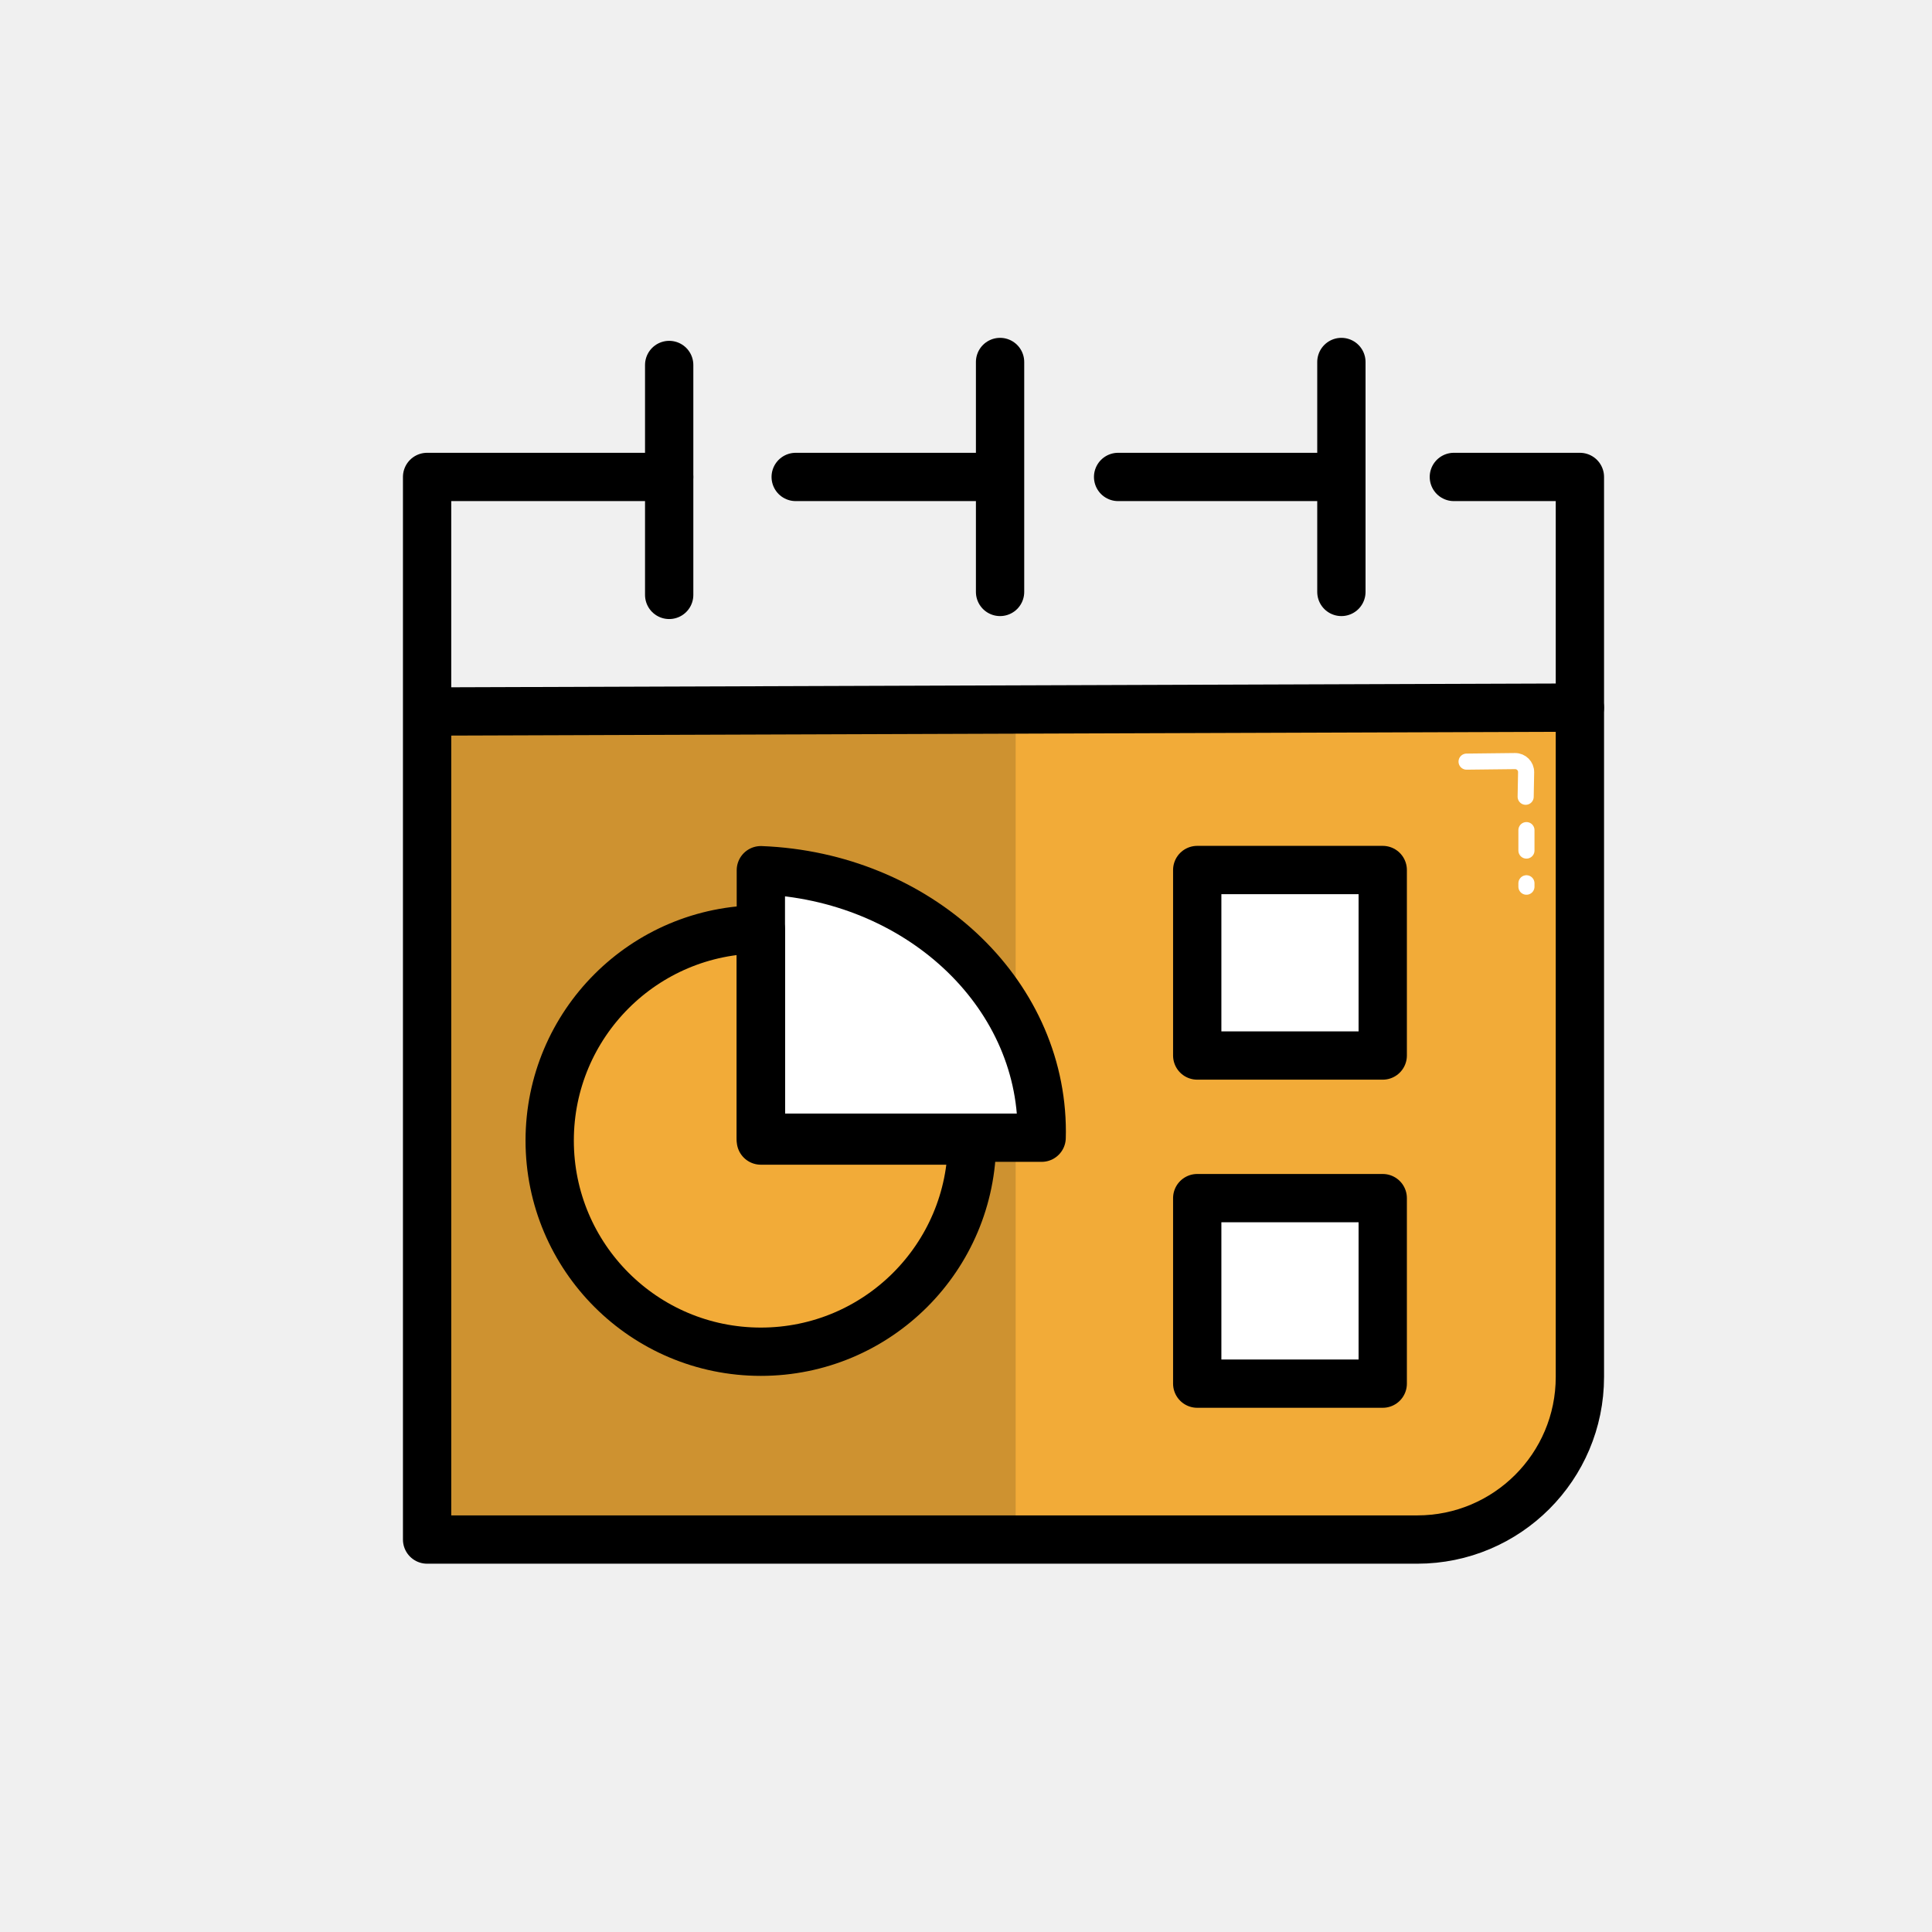
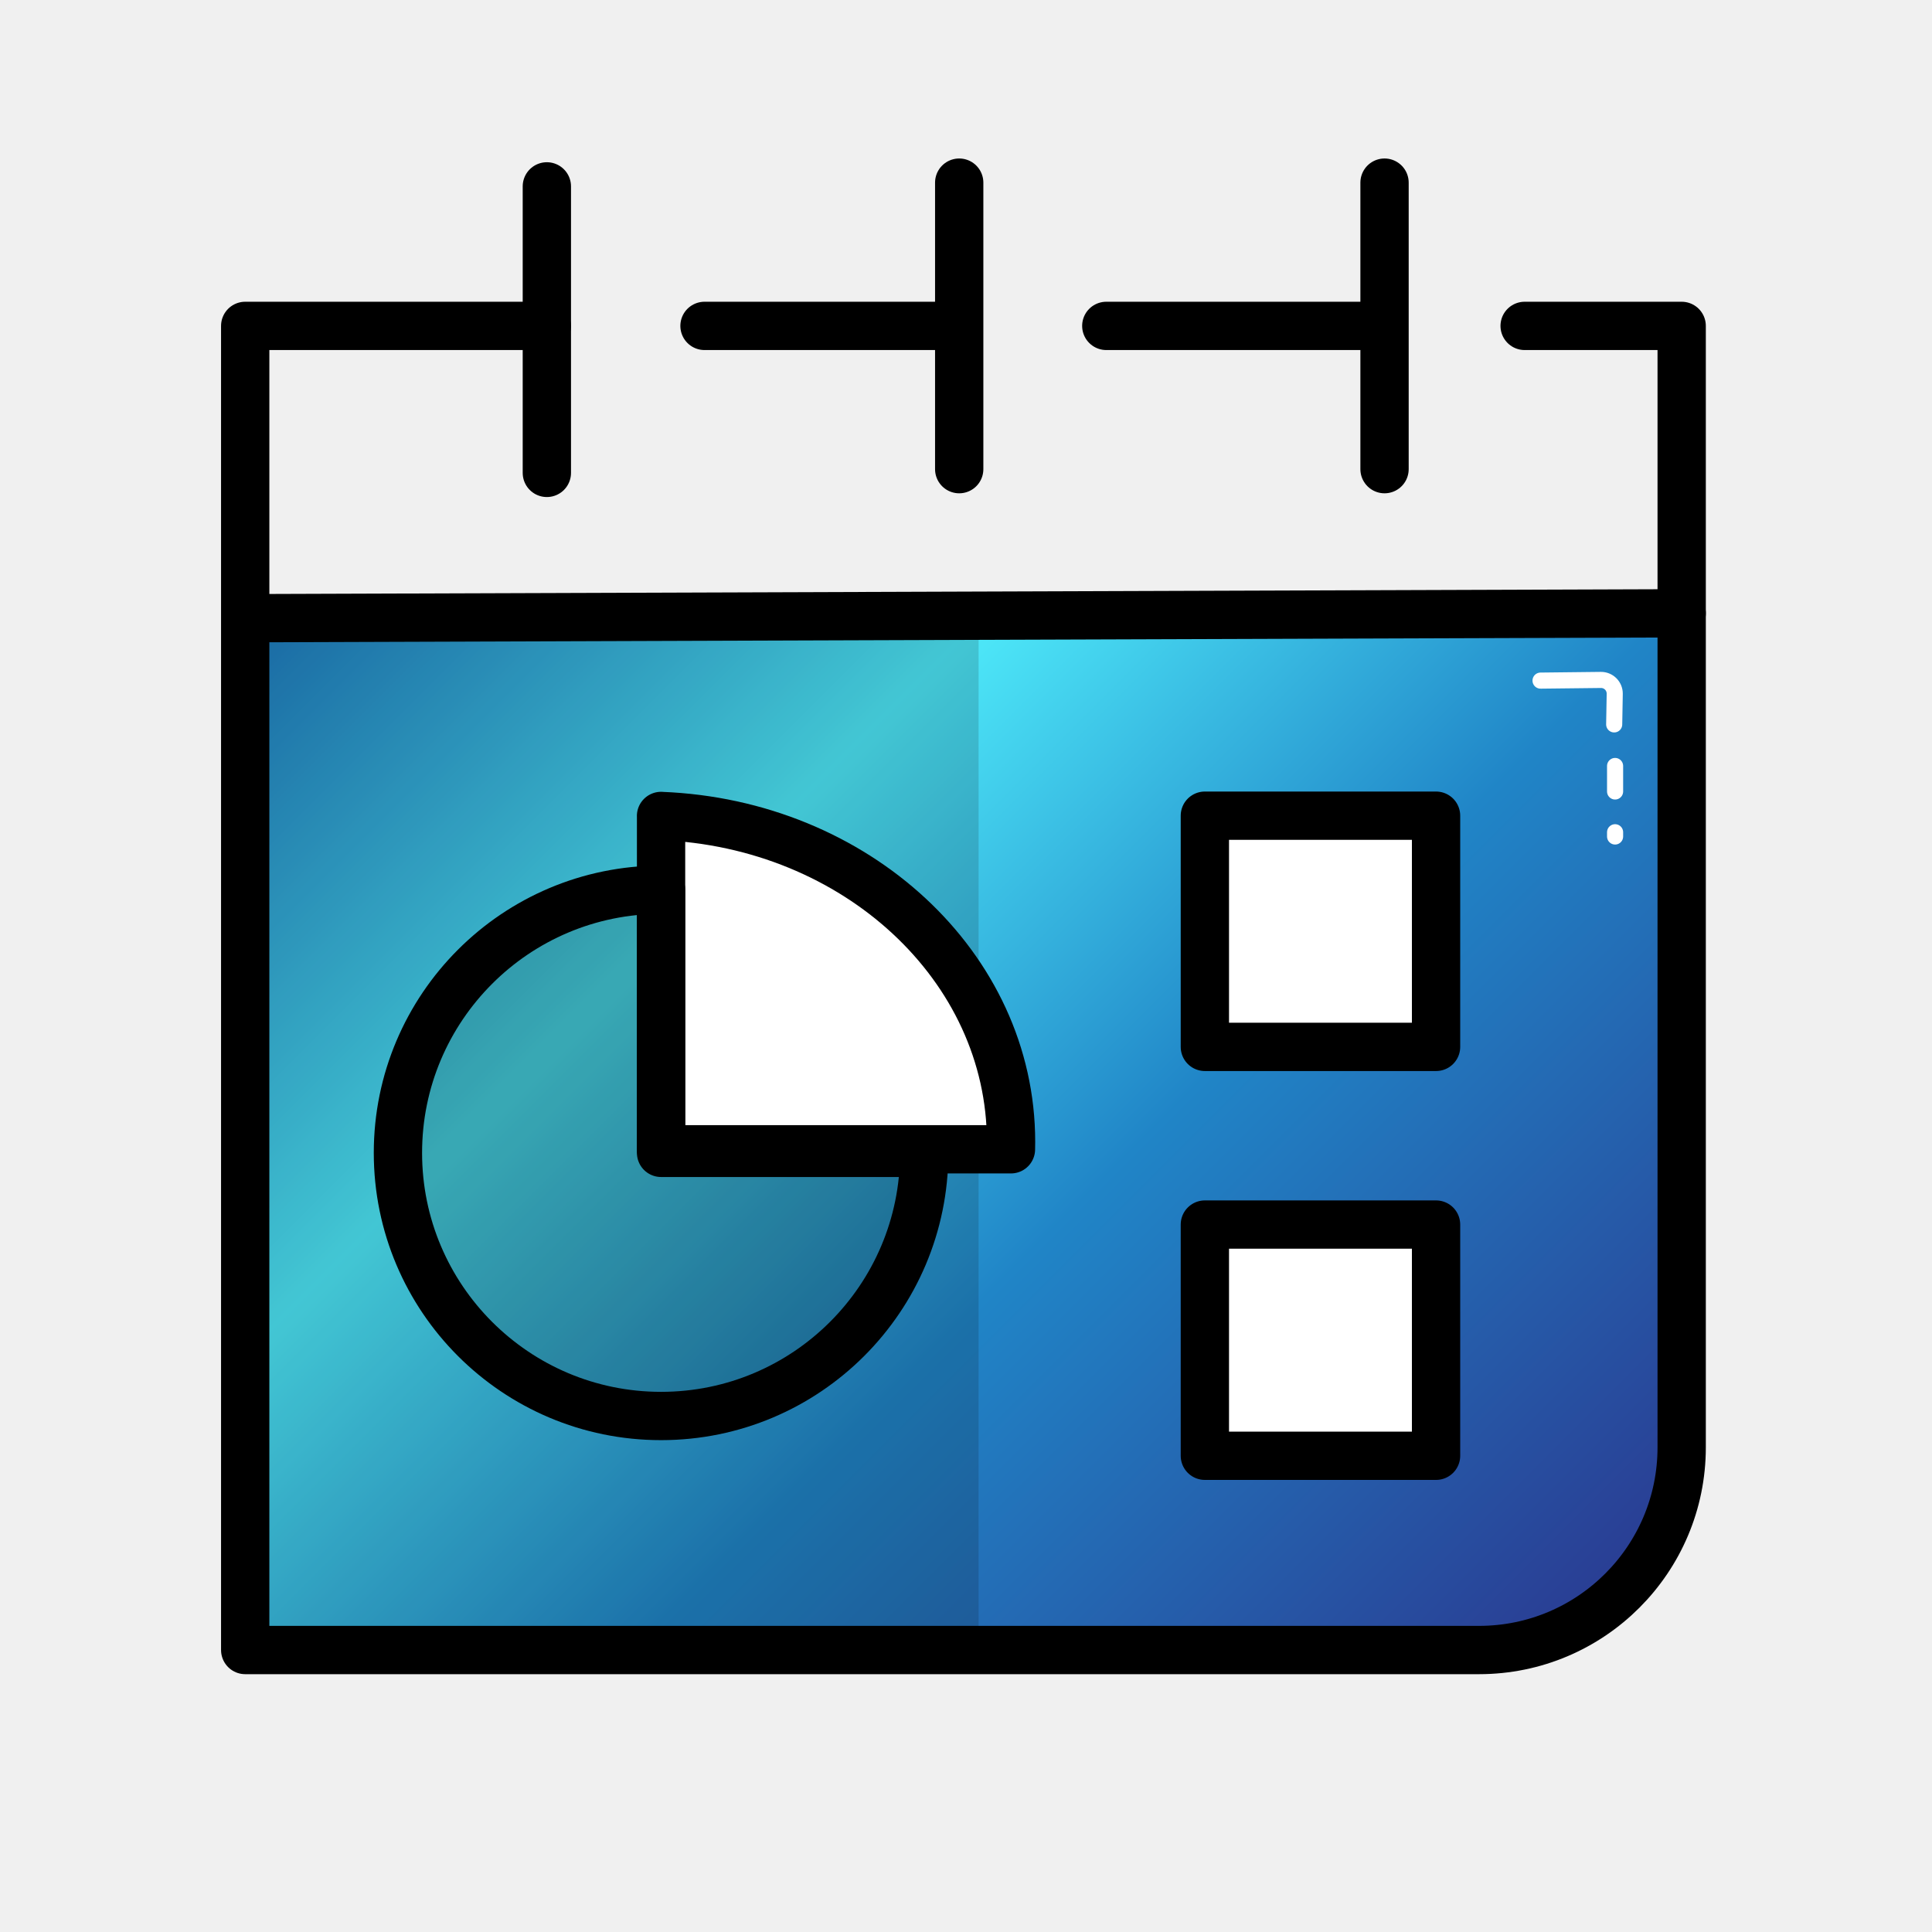
<svg xmlns="http://www.w3.org/2000/svg" viewBox="0 0 600 600">
-   <g id="color">
-     <path d="M134.52,220.37H490.64v204.61c0,27.87-22.63,50.5-50.5,50.5H134.52V220.37h0Z" style="fill:#f2ab38;" />
+   <defs>
+     <linearGradient id="Unbenannter_Verlauf_21" x1="109.96" y1="159.77" x2="476.01" y2="525.82" gradientUnits="userSpaceOnUse">
+       <stop offset="0" stop-color="#974619" />
+       <stop offset=".08" stop-color="#b26f49" />
+       <stop offset=".18" stop-color="#d7a58a" />
+       <stop offset=".26" stop-color="#efc7b2" />
+       <stop offset=".3" stop-color="#f8d5c2" />
+       <stop offset=".34" stop-color="#e9c3b0" />
+       <stop offset=".47" stop-color="#b98a74" />
+       <stop offset=".57" stop-color="#966049" />
+       <stop offset=".66" stop-color="#81462e" />
+       <stop offset=".71" stop-color="#793d25" />
+       <stop offset="1" stop-color="#6d3119" />
+     </linearGradient>
+     <linearGradient id="Unbenannter_Verlauf_18" x1="109.96" y1="159.77" x2="476.01" y2="525.82" gradientUnits="userSpaceOnUse">
+       <stop offset="0" stop-color="#9a9b9f" />
+       <stop offset=".31" stop-color="#fefefe" />
+       <stop offset=".38" stop-color="#e0e0e1" />
+       <stop offset=".47" stop-color="#c1c1c3" />
+       <stop offset=".54" stop-color="#adaeb0" />
+       <stop offset=".6" stop-color="#a7a8aa" />
+       <stop offset=".72" stop-color="#abacae" />
+       <stop offset=".86" stop-color="#b8b9bb" />
+       <stop offset="1" stop-color="#cdced0" />
+     </linearGradient>
+     <linearGradient id="Neues_Verlaufsfeld_1" x1="109.96" y1="159.77" x2="476.01" y2="525.82" gradientUnits="userSpaceOnUse">
+       <stop offset="0" stop-color="#a36d0a" />
+       <stop offset=".31" stop-color="#f8fb9f" />
+       <stop offset=".6" stop-color="#cf9618" />
+       <stop offset="1" stop-color="#a16705" />
+     </linearGradient>
+     <linearGradient id="Unbenannter_Verlauf_24" x1="109.96" y1="159.77" x2="476.01" y2="525.82" gradientUnits="userSpaceOnUse">
+       <stop offset="0" stop-color="#1d7abf" />
+       <stop offset=".31" stop-color="#4ee9f9" />
+       <stop offset=".6" stop-color="#2085c7" />
+       <stop offset="1" stop-color="#2a3b92" />
+     </linearGradient>
+   </defs>
+   <g id="lvl-1">
+     <path d="m78.49,191.24h443.78v267.4c0,27.87-22.63,50.5-50.5,50.5H78.49V191.24h0Z" style="fill:url(#Unbenannter_Verlauf_21);" />
  </g>
-   <g id="Ebene_2">
+   <g id="lvl-2">
+     <path d="m78.49,191.24h443.78v267.4c0,27.87-22.63,50.5-50.5,50.5H78.49V191.24h0Z" style="fill:url(#Unbenannter_Verlauf_18);" />
+   </g>
+   <g id="lvl-3">
+     <path d="m78.49,191.24h443.78v267.4c0,27.87-22.63,50.5-50.5,50.5H78.49V191.24h0Z" style="fill:url(#Neues_Verlaufsfeld_1);" />
+   </g>
+   <g id="lvl-max">
+     <path d="m78.49,191.24h443.78v267.4c0,27.87-22.63,50.5-50.5,50.5H78.49V191.24h0Z" style="fill:url(#Unbenannter_Verlauf_24);" />
+   </g>
+   <g id="icons">
    <g>
-       <path d="M451.51,148.12h39.14V427.61c0,27.9-22.62,50.51-50.51,50.51H132.64V148.12h75.17" style="fill:none; stroke:#000; stroke-linecap:round; stroke-linejoin:round; stroke-width:15px;" />
-       <line x1="347.24" y1="148.12" x2="416.41" y2="148.12" style="fill:none; stroke:#000; stroke-linecap:round; stroke-linejoin:round; stroke-width:15px;" />
-       <line x1="247.11" y1="148.12" x2="309.08" y2="148.12" style="fill:none; stroke:#000; stroke-linecap:round; stroke-linejoin:round; stroke-width:15px;" />
-       <line x1="207.82" y1="113.35" x2="207.82" y2="184.75" style="fill:none; stroke:#000; stroke-linecap:round; stroke-linejoin:round; stroke-width:15px;" />
-       <line x1="310.58" y1="112.42" x2="310.58" y2="183.83" style="fill:none; stroke:#000; stroke-linecap:round; stroke-linejoin:round; stroke-width:15px;" />
-       <line x1="416.58" y1="112.42" x2="416.58" y2="183.83" style="fill:none; stroke:#000; stroke-linecap:round; stroke-linejoin:round; stroke-width:15px;" />
-       <path d="M132.64,220.35V478.12h182.78V220.35H132.64Zm103.64,199.44c-36.22,0-65.58-29.36-65.58-65.58s29.36-65.58,65.58-65.58v65.58h65.58c0,36.22-29.36,65.58-65.58,65.58Z" style="opacity:.15;" />
-       <line x1="134.52" y1="220.96" x2="490.64" y2="219.75" style="fill:none; stroke:#000; stroke-linecap:round; stroke-linejoin:round; stroke-width:15px;" />
-       <path d="M236.29,270.25v83.07h87.2c.02-.62,.03-1.24,.03-1.86,0-43.69-38.7-79.32-87.23-81.21Z" style="fill:#fff; stroke:#000; stroke-linecap:round; stroke-linejoin:round; stroke-width:15px;" />
-       <path d="M236.29,288.63c-36.22,0-65.58,29.36-65.58,65.58s29.36,65.58,65.58,65.58,65.58-29.36,65.58-65.58h-65.58v-65.58Z" style="fill:none; stroke:#000; stroke-linecap:round; stroke-linejoin:round; stroke-width:15px;" />
-       <rect x="371.81" y="270.19" width="57.61" height="57.61" style="fill:#fff; stroke:#000; stroke-linecap:round; stroke-linejoin:round; stroke-width:15px;" />
-       <rect x="371.81" y="372.09" width="57.61" height="57.61" style="fill:#fff; stroke:#000; stroke-linecap:round; stroke-linejoin:round; stroke-width:15px;" />
+       <path d="m473.49,101.21h48.77v348.28c0,34.76-28.18,62.94-62.94,62.94H76.15V101.21h93.67" style="fill:none; stroke:#000; stroke-linecap:round; stroke-linejoin:round; stroke-width:15px;" />
+       <line x1="343.57" y1="101.21" x2="429.76" y2="101.21" style="fill:none; stroke:#000; stroke-linecap:round; stroke-linejoin:round; stroke-width:15px;" />
+       <line x1="218.79" y1="101.21" x2="296.02" y2="101.21" style="fill:none; stroke:#000; stroke-linecap:round; stroke-linejoin:round; stroke-width:15px;" />
+       <line x1="169.83" y1="57.88" x2="169.83" y2="146.86" style="fill:none; stroke:#000; stroke-linecap:round; stroke-linejoin:round; stroke-width:15px;" />
+       <line x1="297.89" y1="56.72" x2="297.89" y2="145.7" style="fill:none; stroke:#000; stroke-linecap:round; stroke-linejoin:round; stroke-width:15px;" />
+       <line x1="429.98" y1="56.72" x2="429.98" y2="145.7" style="fill:none; stroke:#000; stroke-linecap:round; stroke-linejoin:round; stroke-width:15px;" />
+       <g>
+         <rect x="76.15" y="191.22" width="227.76" height="321.22" style="opacity:.15;" />
+         <path d="m205.3,439.75c-45.13,0-81.72-36.59-81.72-81.72s36.59-81.72,81.72-81.72v81.72h81.72c0,45.13-36.59,81.72-81.72,81.72Z" style="opacity:.15;" />
+       </g>
+       <line x1="78.49" y1="191.98" x2="522.26" y2="190.47" style="fill:none; stroke:#000; stroke-linecap:round; stroke-linejoin:round; stroke-width:15px;" />
+       <path d="m205.3,253.4v103.52h108.66c.02-.77.03-1.55.03-2.32,0-54.44-48.22-98.84-108.7-101.19Z" style="fill:#fff; stroke:#000; stroke-linecap:round; stroke-linejoin:round; stroke-width:15px;" />
+       <path d="m205.3,276.31c-45.13,0-81.72,36.59-81.72,81.72s36.59,81.72,81.72,81.72,81.72-36.59,81.72-81.72h-81.72v-81.72Z" style="fill:none; stroke:#000; stroke-linecap:round; stroke-linejoin:round; stroke-width:15px;" />
+       <rect x="374.18" y="253.32" width="71.8" height="71.8" style="fill:#fff; stroke:#000; stroke-linecap:round; stroke-linejoin:round; stroke-width:15px;" />
+       <rect x="374.18" y="380.3" width="71.8" height="71.8" style="fill:#fff; stroke:#000; stroke-linecap:round; stroke-linejoin:round; stroke-width:15px;" />
    </g>
  </g>
-   <g id="Ebene_4">
+   <g id="highlights">
    <g>
-       <line x1="474.05" y1="257.8" x2="474.05" y2="264.15" style="fill:none; stroke:#fff; stroke-linecap:round; stroke-linejoin:round; stroke-width:5px;" />
-       <path d="M455.46,236.53l15.04-.17c1.92-.02,3.48,1.54,3.45,3.46l-.14,7.62" style="fill:none; stroke:#fff; stroke-linecap:round; stroke-linejoin:round; stroke-width:5px;" />
-       <line x1="474.05" y1="274.31" x2="474.05" y2="275.37" style="fill:none; stroke:#fff; stroke-linecap:round; stroke-linejoin:round; stroke-width:5px;" />
+       <line x1="501.58" y1="237.88" x2="501.58" y2="245.8" style="fill:none; stroke:#fff; stroke-linecap:round; stroke-linejoin:round; stroke-width:5px;" />
+       <path d="m478.43,211.37l18.74-.21c2.39-.03,4.33,1.92,4.3,4.31l-.17,9.5" style="fill:none; stroke:#fff; stroke-linecap:round; stroke-linejoin:round; stroke-width:5px;" />
+       <line x1="501.58" y1="258.46" x2="501.58" y2="259.78" style="fill:none; stroke:#fff; stroke-linecap:round; stroke-linejoin:round; stroke-width:5px;" />
    </g>
  </g>
</svg>
